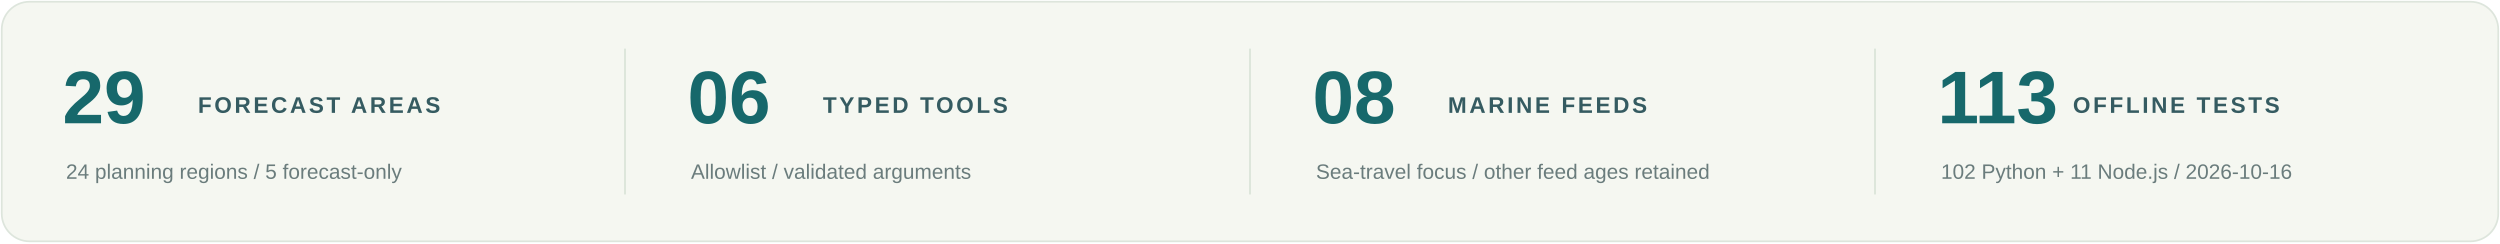
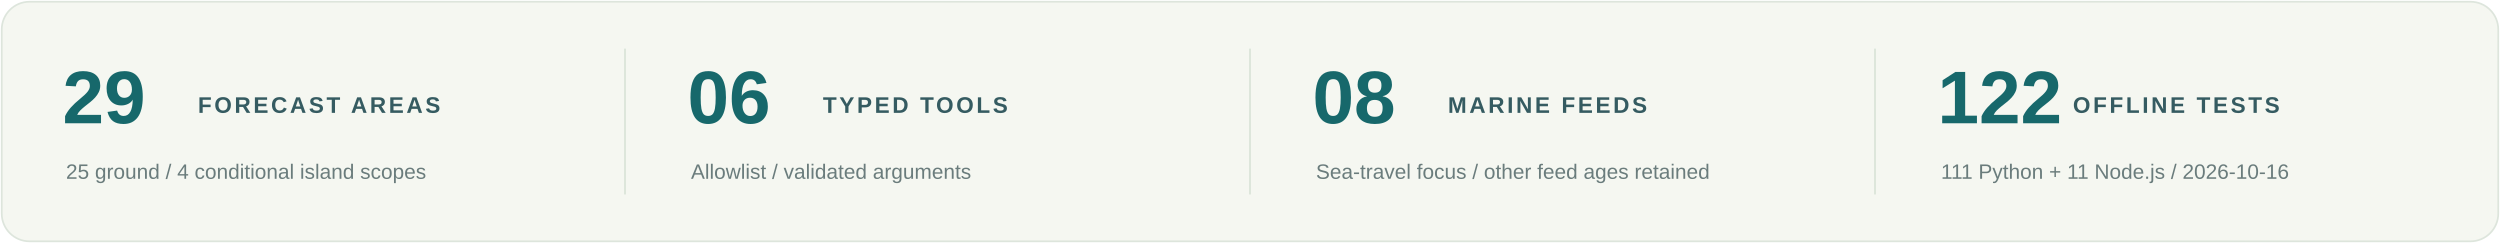
<svg xmlns="http://www.w3.org/2000/svg" width="1440" height="140" viewBox="0 0 1440 140" role="img" aria-labelledby="title desc">
  <rect x="1" y="1" width="1438" height="138" rx="16" fill="#f5f7f1" stroke="#dde5dc" />
  <g stroke="#d9e3d8">
    <path d="M360 28V112M720 28V112M1080 28V112" />
  </g>
  <g font-family="Segoe UI,Arial,sans-serif">
    <g fill="#17686b" font-size="43" font-weight="700">
      <text x="36" y="71">29</text>
      <text x="396" y="71">06</text>
      <text x="756" y="71">08</text>
-       <text x="1116" y="71">113</text>
+       <text x="1116" y="71">122</text>
    </g>
    <g fill="#355b61" font-size="13" font-weight="700" letter-spacing="1.5">
      <text x="114" y="65">FORECAST AREAS</text>
      <text x="474" y="65">TYPED TOOLS</text>
      <text x="834" y="65">MARINE FEEDS</text>
      <text x="1194" y="65">OFFLINE TESTS</text>
    </g>
    <g fill="#6a7c7c" font-size="12">
-       <text x="38" y="103">24 planning regions / 5 forecast-only</text>
+       <text x="38" y="103">25 ground / 4 conditional island scopes</text>
      <text x="398" y="103">Allowlist / validated arguments</text>
      <text x="758" y="103">Sea-travel focus / other feed ages retained</text>
-       <text x="1118" y="103">102 Python + 11 Node.js / 2026-10-16</text>
+       <text x="1118" y="103">111 Python + 11 Node.js / 2026-10-16</text>
    </g>
  </g>
</svg>
